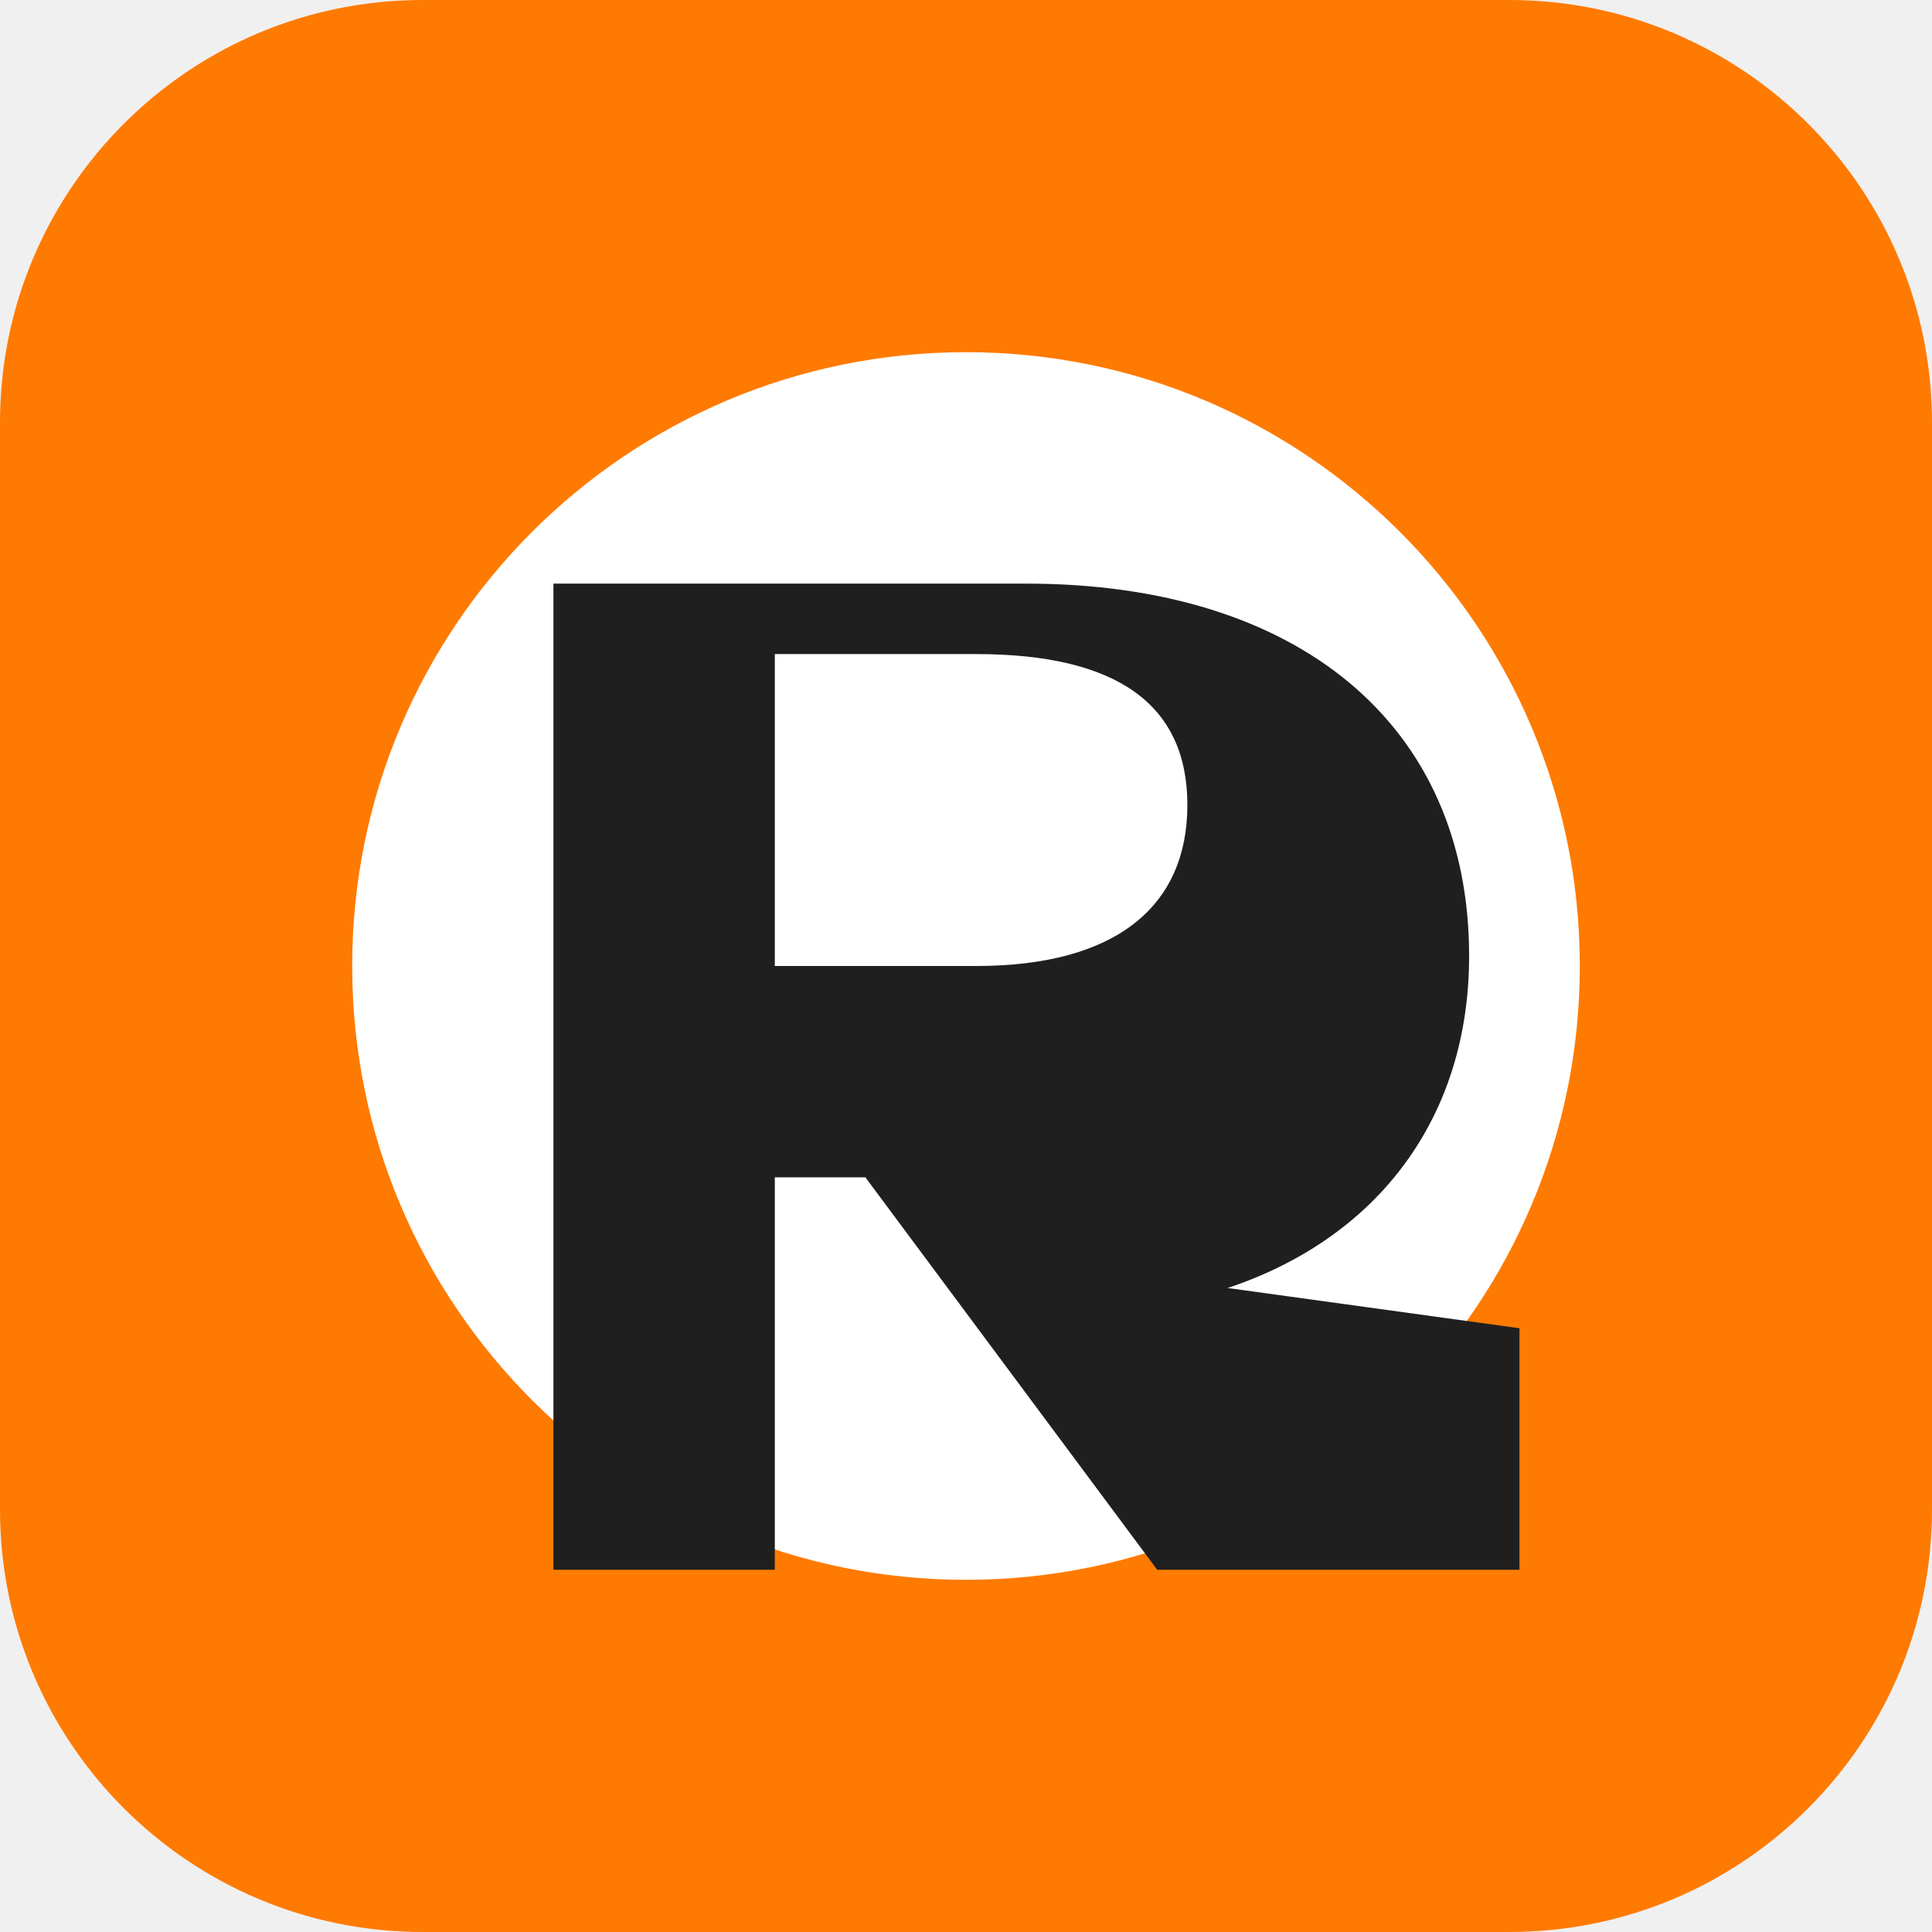
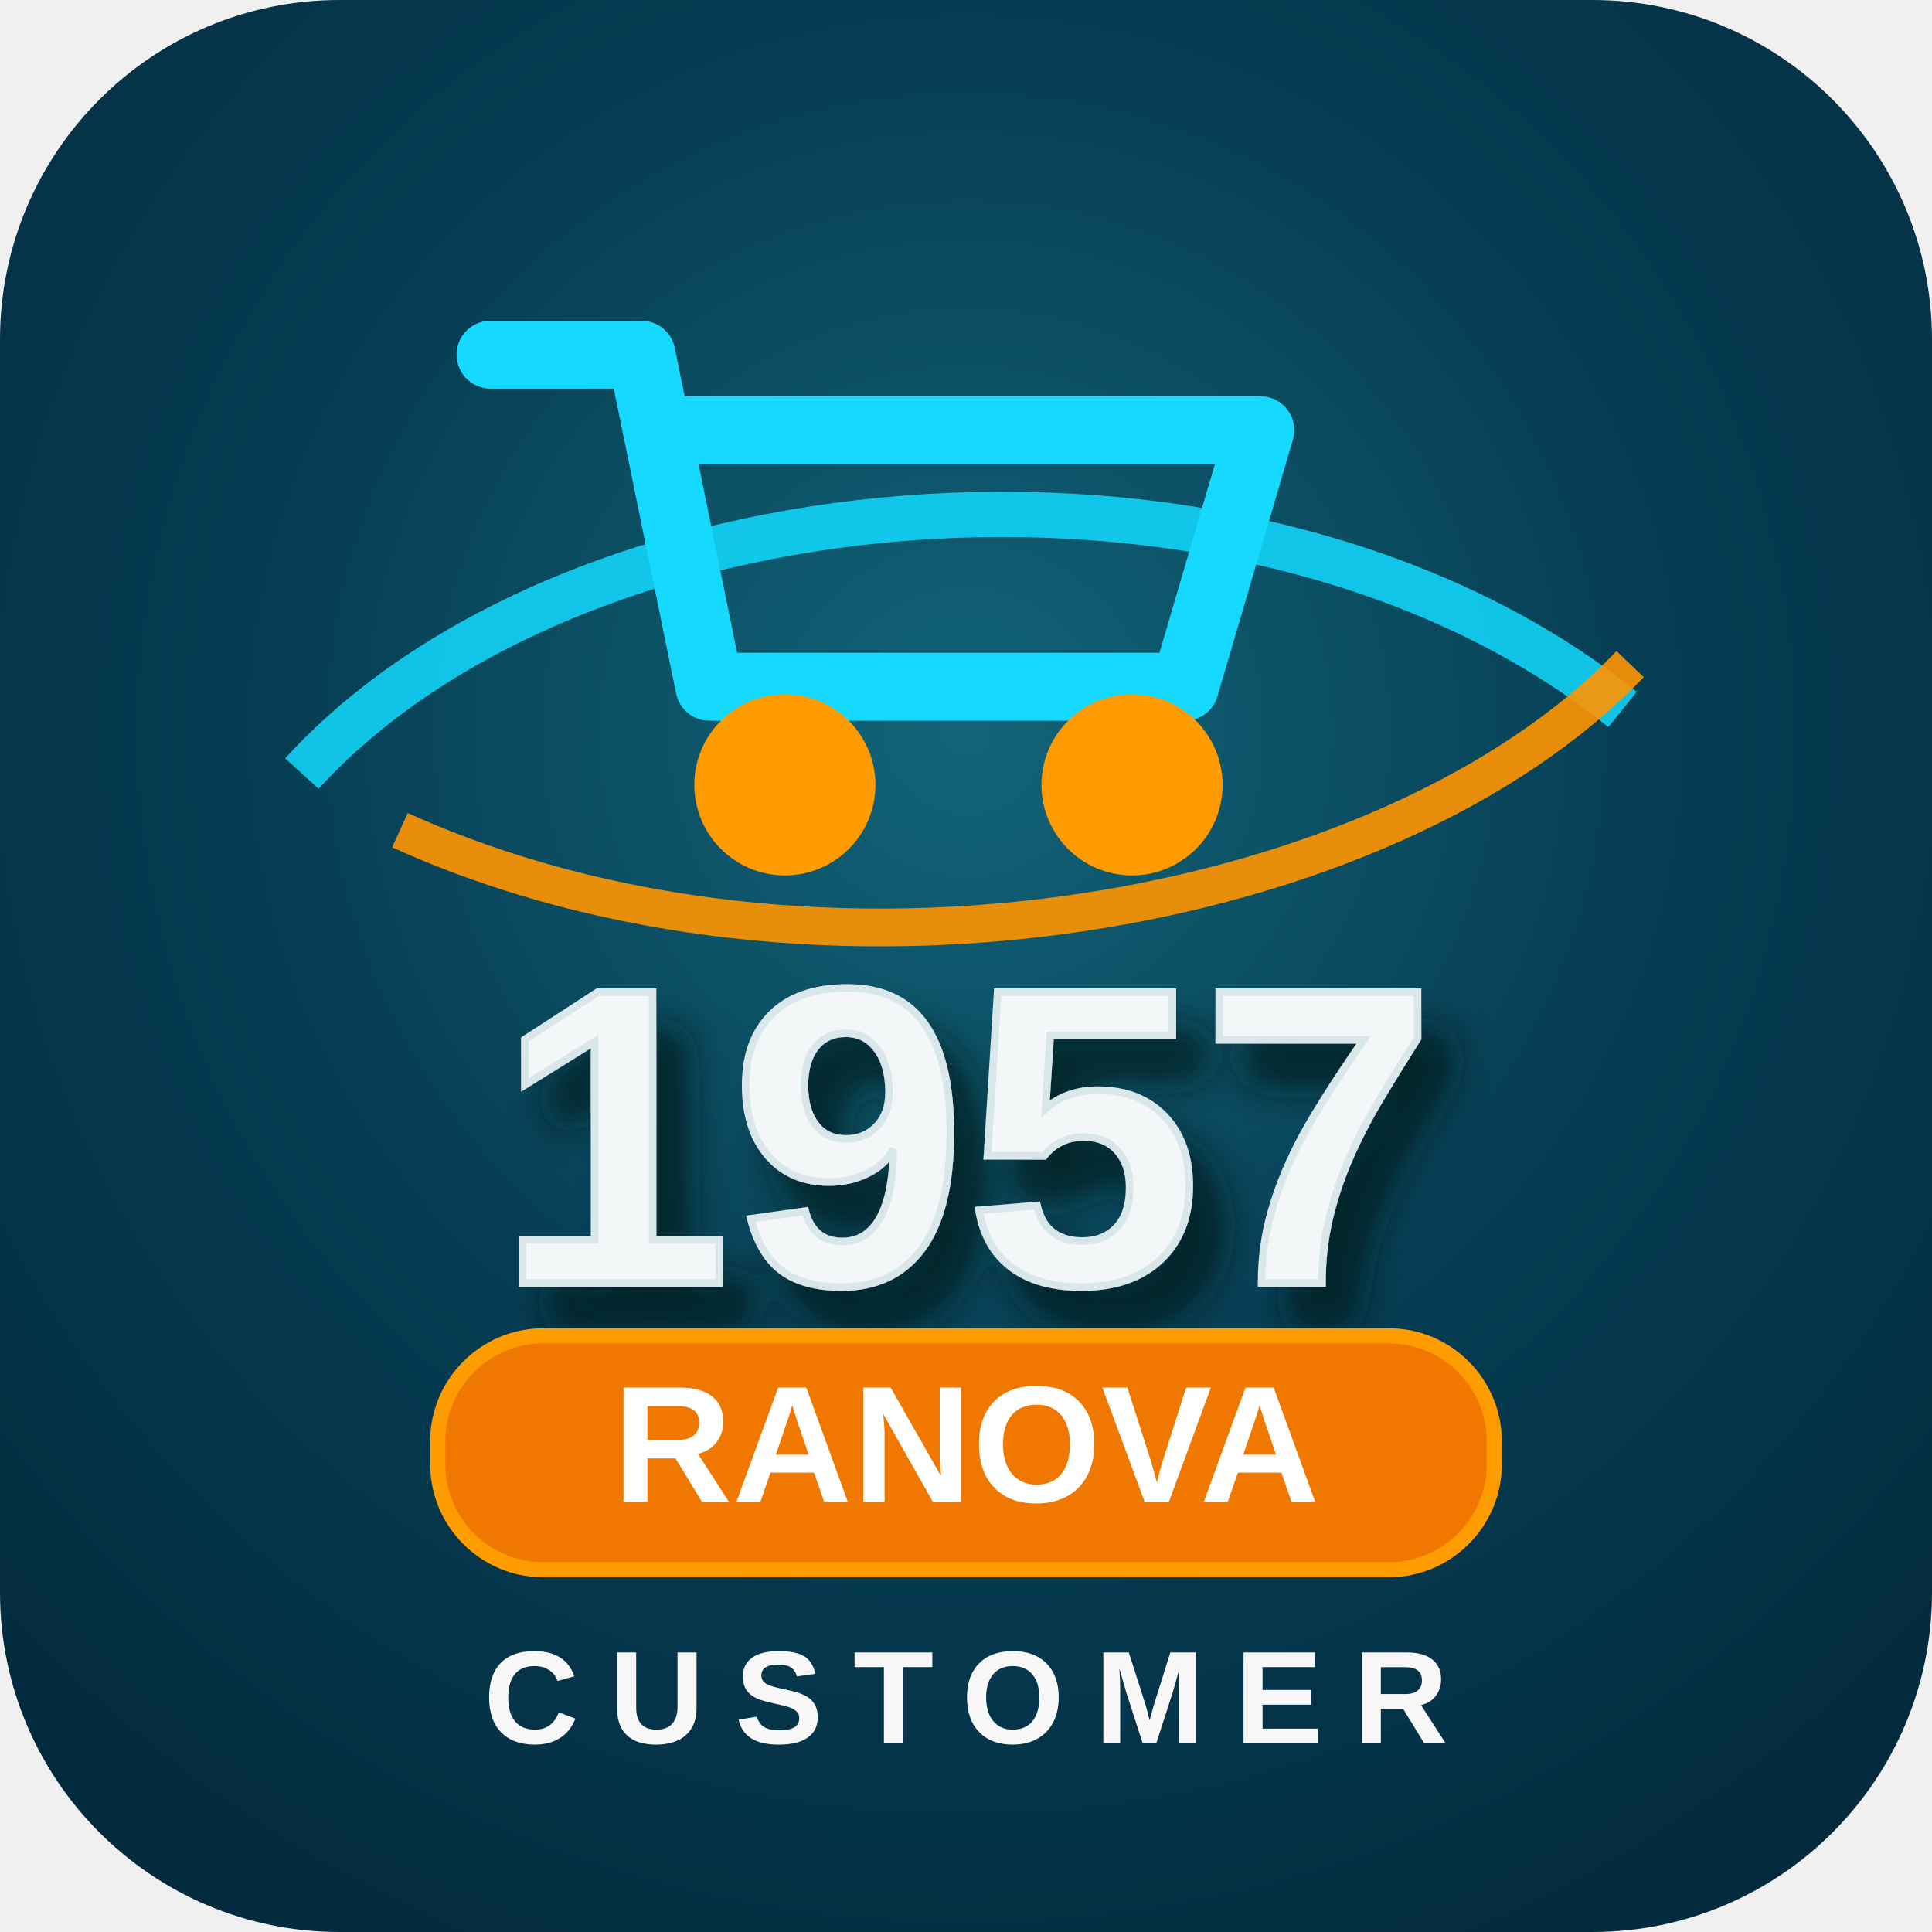
- <svg xmlns="http://www.w3.org/2000/svg" width="192" height="192" viewBox="0 0 192 192">
-   <rect width="192" height="192" rx="42" fill="#FF7A00" />
-   <circle cx="96" cy="96" r="61" fill="#fff" />
-   <path d="M55 134V58h47c27 0 44 14 44 37 0 16-9 28-24 33l29 4v24h-36l-29-39h-9v39H55zm22-38h20c14 0 21-6 21-16 0-10-7-15-21-15H77v31z" fill="#1F1F1F" />
+ <svg xmlns="http://www.w3.org/2000/svg" viewBox="0 0 512 512">
+   <defs>
+     <radialGradient id="bg" cx="50%" cy="38%" r="75%">
+       <stop offset="0" stop-color="#126478" />
+       <stop offset=".48" stop-color="#063d53" />
+       <stop offset="1" stop-color="#03283b" />
+     </radialGradient>
+     <filter id="shadow" x="-30%" y="-30%" width="160%" height="170%">
+       <feDropShadow dx="8" dy="11" stdDeviation="5" flood-color="#00151f" flood-opacity=".8" />
+     </filter>
+   </defs>
+   <rect width="512" height="512" rx="90" fill="url(#bg)" />
+   <path d="M80 205C154 124 333 110 430 188" fill="none" stroke="#12dbff" stroke-width="12" opacity=".85" />
+   <path d="M106 220C216 270 368 243 432 176" fill="none" stroke="#ff9500" stroke-width="10" opacity=".9" />
+   <g transform="translate(110 70)" stroke="#16d9ff" stroke-width="18" fill="none" stroke-linecap="round" stroke-linejoin="round">
+     <path d="M20 24h40l18 88h126l20-68H72" />
+     <circle cx="98" cy="138" r="15" fill="#ff9a00" stroke="#ff9a00" />
+     <circle cx="190" cy="138" r="15" fill="#ff9a00" stroke="#ff9a00" />
+   </g>
+   <g filter="url(#shadow)">
+     <text x="256" y="340" text-anchor="middle" font-family="Arial Black,Arial,sans-serif" font-size="112" font-weight="900" fill="#f4f7f8" stroke="#d9e7eb" stroke-width="2">1957</text>
+   </g>
+   <rect x="116" y="354" width="280" height="62" rx="28" fill="#f17800" stroke="#ff9c00" stroke-width="4" />
+   <text x="256" y="398" text-anchor="middle" font-family="Arial Black,Arial,sans-serif" font-size="44" font-weight="900" fill="#fff">RANOVA</text>
+   <text x="256" y="462" text-anchor="middle" font-family="Arial, sans-serif" font-size="35" font-weight="800" letter-spacing="8" fill="#f7f7f7">CUSTOMER</text>
</svg>
